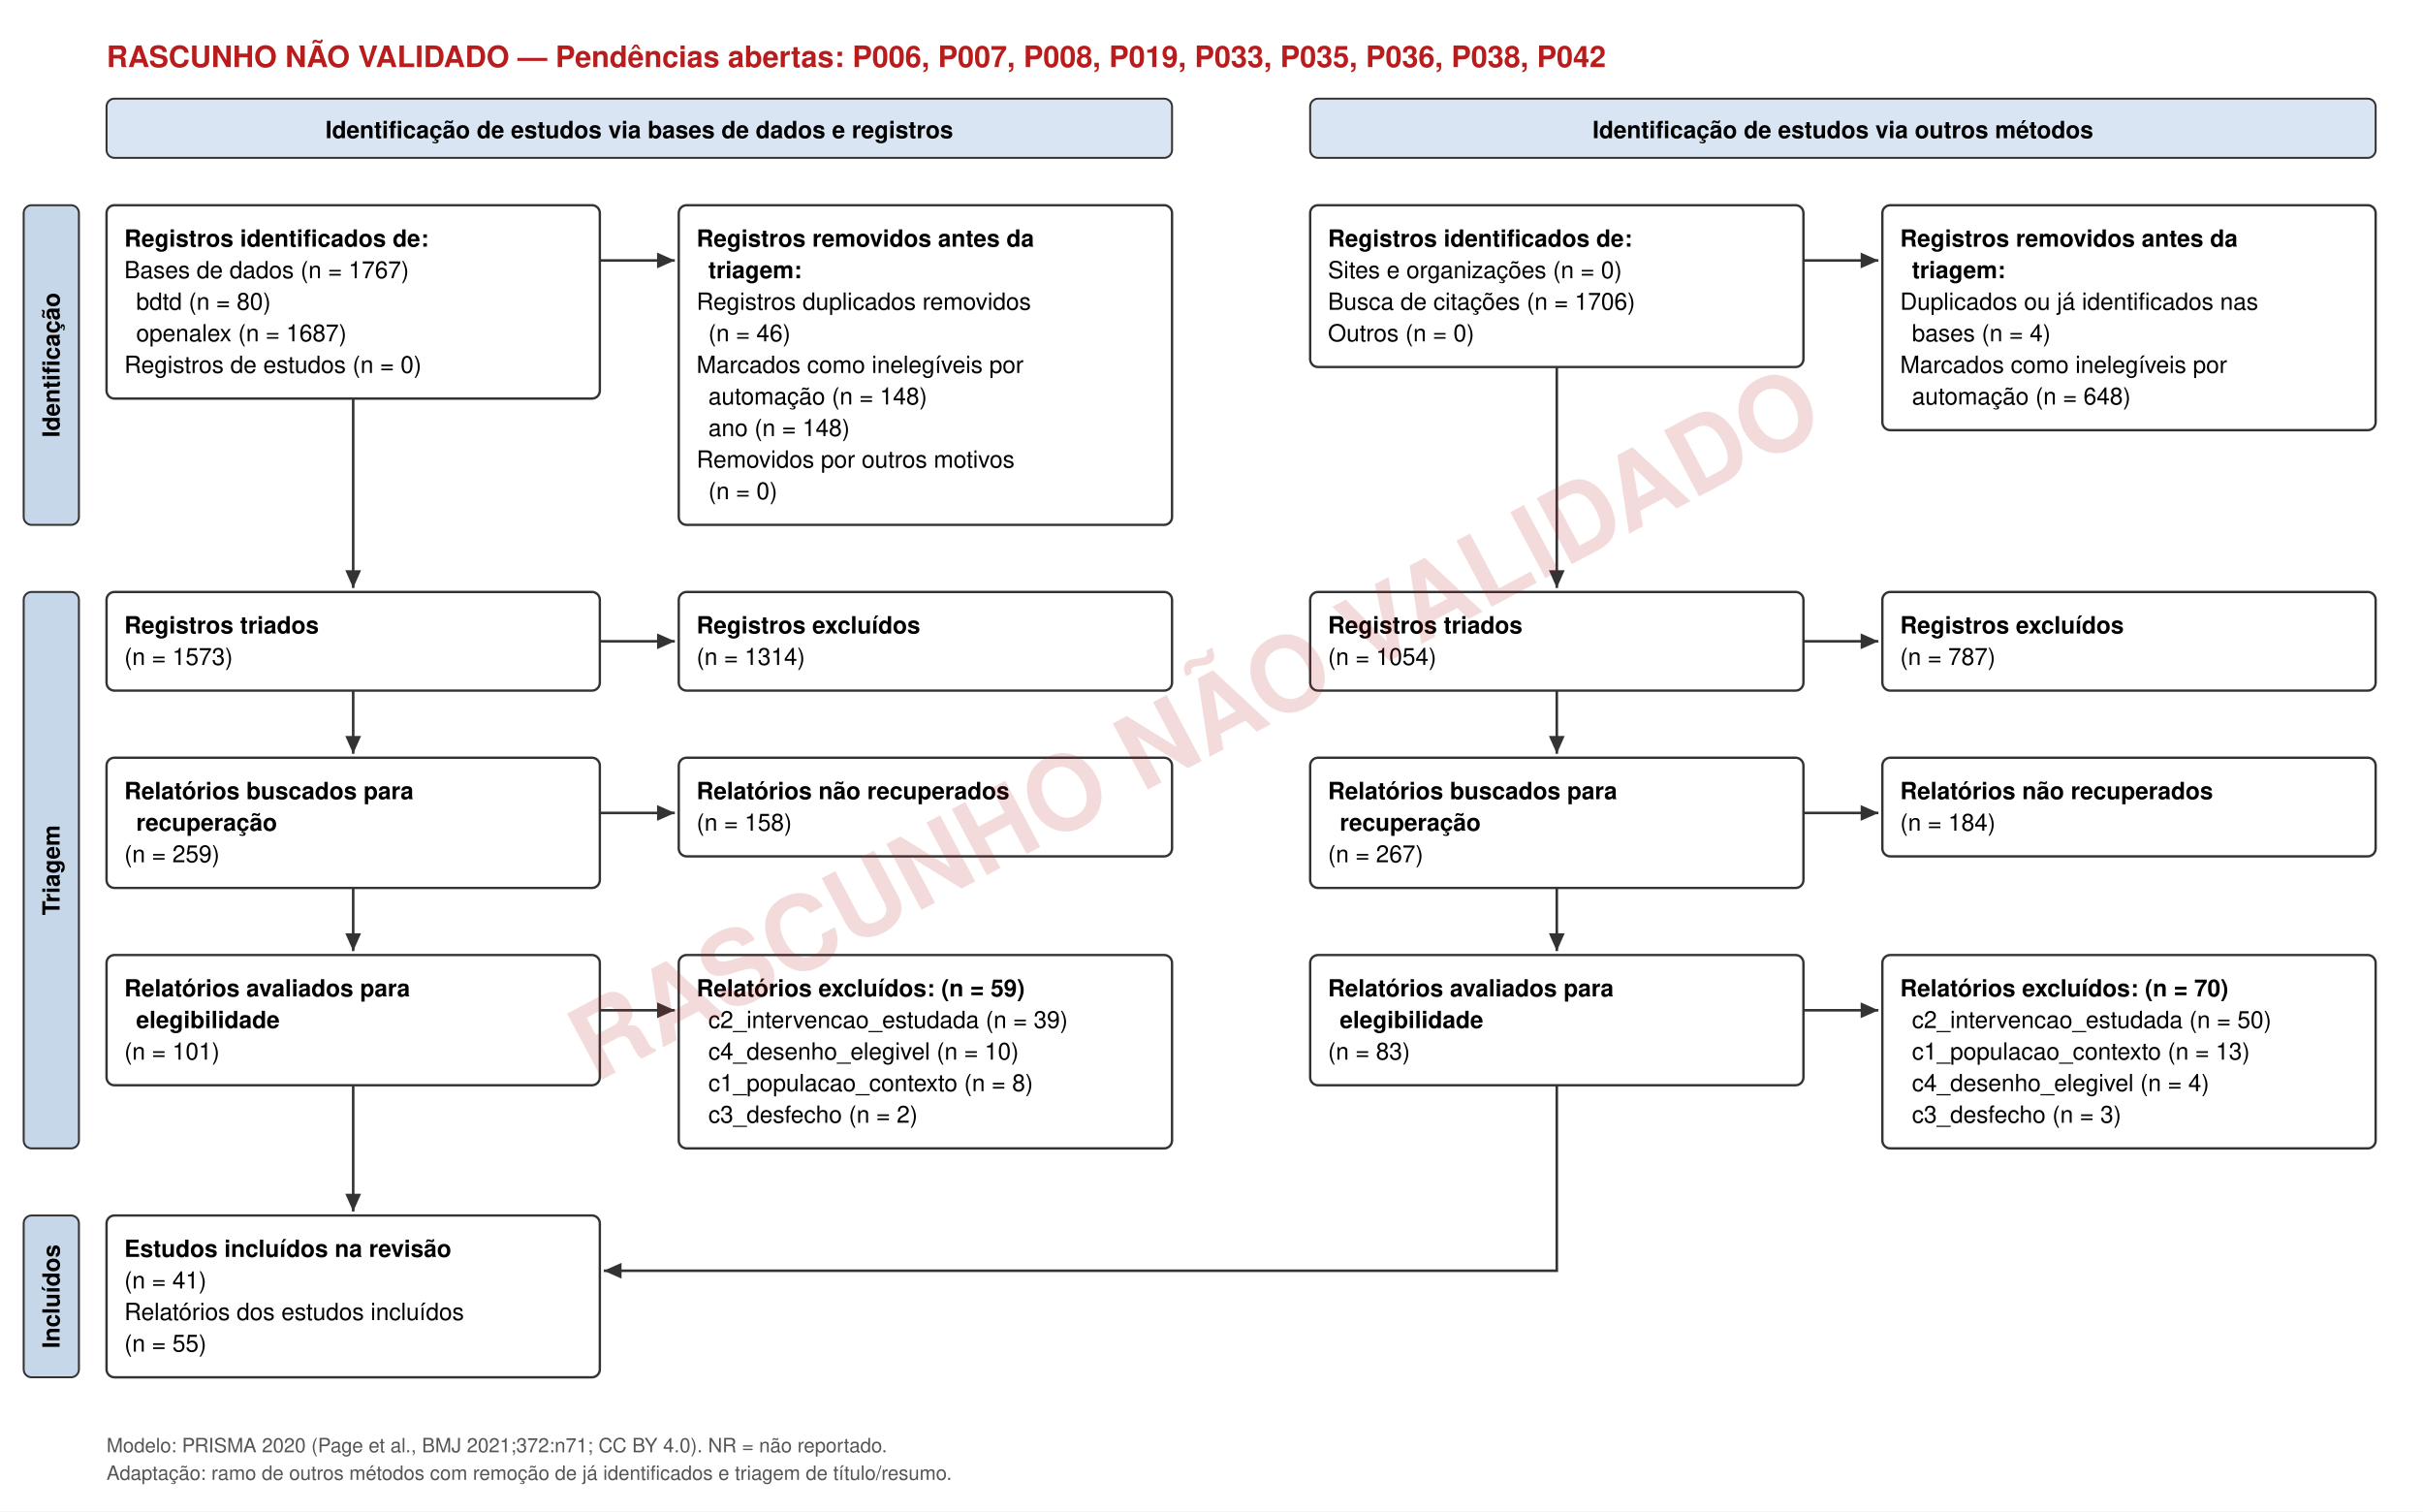
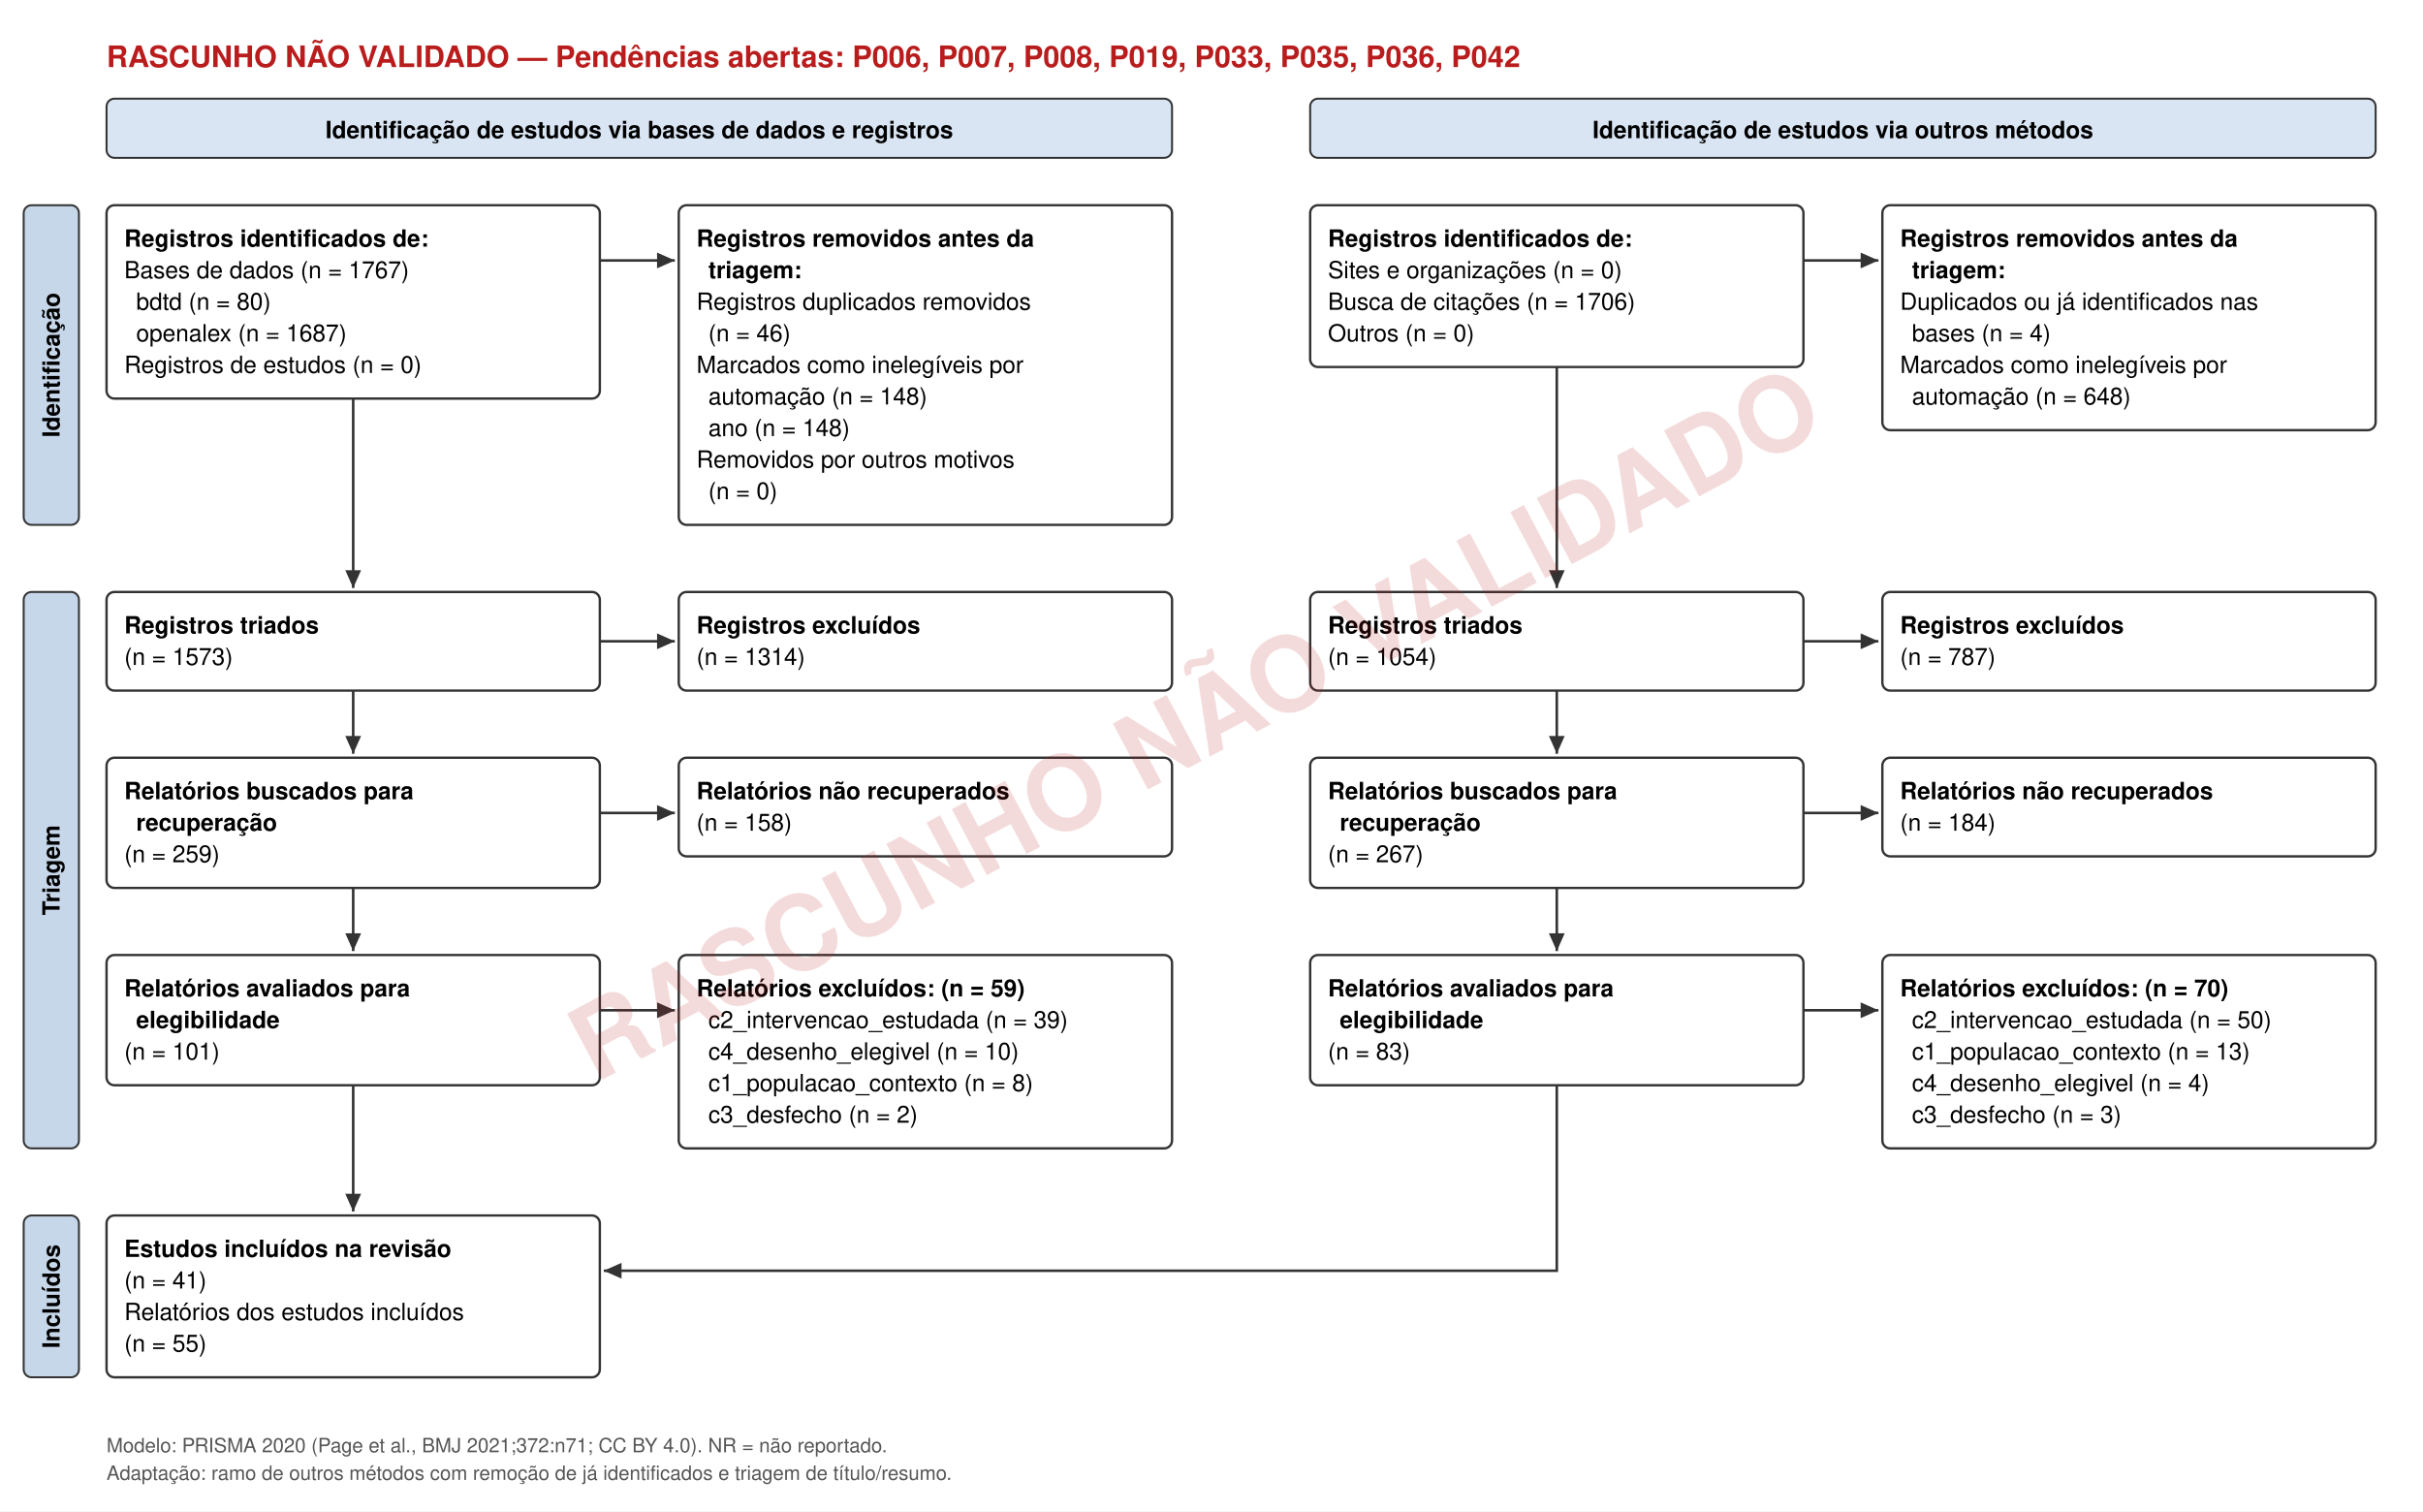
<svg xmlns="http://www.w3.org/2000/svg" width="1228" height="766" viewBox="0 0 1228 766" font-family="Helvetica, Arial, sans-serif" font-size="12">
  <rect x="0" y="0" width="1228" height="766" fill="#ffffff" />
-   <text x="54" y="34" font-size="15" font-weight="bold" fill="#b91c1c">RASCUNHO NÃO VALIDADO — Pendências abertas: P006, P007, P008, P019, P033, P035, P036, P038, P042</text>
+   <text x="54" y="34" font-size="15" font-weight="bold" fill="#b91c1c">RASCUNHO NÃO VALIDADO — Pendências abertas: P006, P007, P008, P019, P033, P035, P036, P042</text>
  <rect x="54" y="50" width="540" height="30" rx="4" fill="#d9e5f2" stroke="#333" />
  <text x="324.0" y="70" text-anchor="middle" font-weight="bold">Identificação de estudos via bases de dados e registros</text>
  <rect x="664" y="50" width="540" height="30" rx="4" fill="#d9e5f2" stroke="#333" />
  <text x="934.0" y="70" text-anchor="middle" font-weight="bold">Identificação de estudos via outros métodos</text>
  <rect x="12" y="104" width="28" height="162" rx="4" fill="#c7d7ea" stroke="#333" />
  <text x="26" y="185.0" text-anchor="middle" font-weight="bold" transform="rotate(-90 26 185.0)" dominant-baseline="middle">Identificação</text>
  <rect x="12" y="300" width="28" height="282" rx="4" fill="#c7d7ea" stroke="#333" />
  <text x="26" y="441.0" text-anchor="middle" font-weight="bold" transform="rotate(-90 26 441.0)" dominant-baseline="middle">Triagem</text>
  <rect x="12" y="616" width="28" height="82" rx="4" fill="#c7d7ea" stroke="#333" />
  <text x="26" y="657.0" text-anchor="middle" font-weight="bold" transform="rotate(-90 26 657.0)" dominant-baseline="middle">Incluídos</text>
  <rect x="54" y="104" width="250" height="98" rx="4" fill="#ffffff" stroke="#333" stroke-width="1.2" />
  <text x="63" y="125" font-weight="bold">Registros identificados de:</text>
  <text x="63" y="141">Bases de dados (n = 1767)</text>
  <text x="69" y="157">bdtd (n = 80)</text>
  <text x="69" y="173">openalex (n = 1687)</text>
  <text x="63" y="189">Registros de estudos (n = 0)</text>
  <rect x="344" y="104" width="250" height="162" rx="4" fill="#ffffff" stroke="#333" stroke-width="1.2" />
  <text x="353" y="125" font-weight="bold">Registros removidos antes da</text>
  <text x="359" y="141" font-weight="bold">triagem:</text>
  <text x="353" y="157">Registros duplicados removidos</text>
  <text x="359" y="173">(n = 46)</text>
  <text x="353" y="189">Marcados como inelegíveis por</text>
  <text x="359" y="205">automação (n = 148)</text>
  <text x="359" y="221">ano (n = 148)</text>
  <text x="353" y="237">Removidos por outros motivos</text>
  <text x="359" y="253">(n = 0)</text>
  <rect x="664" y="104" width="250" height="82" rx="4" fill="#ffffff" stroke="#333" stroke-width="1.2" />
  <text x="673" y="125" font-weight="bold">Registros identificados de:</text>
  <text x="673" y="141">Sites e organizações (n = 0)</text>
  <text x="673" y="157">Busca de citações (n = 1706)</text>
  <text x="673" y="173">Outros (n = 0)</text>
  <rect x="954" y="104" width="250" height="114" rx="4" fill="#ffffff" stroke="#333" stroke-width="1.2" />
  <text x="963" y="125" font-weight="bold">Registros removidos antes da</text>
  <text x="969" y="141" font-weight="bold">triagem:</text>
  <text x="963" y="157">Duplicados ou já identificados nas</text>
  <text x="969" y="173">bases (n = 4)</text>
  <text x="963" y="189">Marcados como inelegíveis por</text>
  <text x="969" y="205">automação (n = 648)</text>
  <rect x="54" y="300" width="250" height="50" rx="4" fill="#ffffff" stroke="#333" stroke-width="1.2" />
  <text x="63" y="321" font-weight="bold">Registros triados</text>
  <text x="63" y="337">(n = 1573)</text>
  <rect x="344" y="300" width="250" height="50" rx="4" fill="#ffffff" stroke="#333" stroke-width="1.2" />
  <text x="353" y="321" font-weight="bold">Registros excluídos</text>
  <text x="353" y="337">(n = 1314)</text>
  <rect x="664" y="300" width="250" height="50" rx="4" fill="#ffffff" stroke="#333" stroke-width="1.2" />
  <text x="673" y="321" font-weight="bold">Registros triados</text>
  <text x="673" y="337">(n = 1054)</text>
  <rect x="954" y="300" width="250" height="50" rx="4" fill="#ffffff" stroke="#333" stroke-width="1.2" />
  <text x="963" y="321" font-weight="bold">Registros excluídos</text>
  <text x="963" y="337">(n = 787)</text>
  <rect x="54" y="384" width="250" height="66" rx="4" fill="#ffffff" stroke="#333" stroke-width="1.2" />
  <text x="63" y="405" font-weight="bold">Relatórios buscados para</text>
  <text x="69" y="421" font-weight="bold">recuperação</text>
  <text x="63" y="437">(n = 259)</text>
  <rect x="344" y="384" width="250" height="50" rx="4" fill="#ffffff" stroke="#333" stroke-width="1.2" />
  <text x="353" y="405" font-weight="bold">Relatórios não recuperados</text>
  <text x="353" y="421">(n = 158)</text>
  <rect x="664" y="384" width="250" height="66" rx="4" fill="#ffffff" stroke="#333" stroke-width="1.2" />
  <text x="673" y="405" font-weight="bold">Relatórios buscados para</text>
  <text x="679" y="421" font-weight="bold">recuperação</text>
  <text x="673" y="437">(n = 267)</text>
  <rect x="954" y="384" width="250" height="50" rx="4" fill="#ffffff" stroke="#333" stroke-width="1.2" />
  <text x="963" y="405" font-weight="bold">Relatórios não recuperados</text>
  <text x="963" y="421">(n = 184)</text>
  <rect x="54" y="484" width="250" height="66" rx="4" fill="#ffffff" stroke="#333" stroke-width="1.2" />
  <text x="63" y="505" font-weight="bold">Relatórios avaliados para</text>
  <text x="69" y="521" font-weight="bold">elegibilidade</text>
  <text x="63" y="537">(n = 101)</text>
  <rect x="344" y="484" width="250" height="98" rx="4" fill="#ffffff" stroke="#333" stroke-width="1.2" />
  <text x="353" y="505" font-weight="bold">Relatórios excluídos: (n = 59)</text>
  <text x="359" y="521">c2_intervencao_estudada (n = 39)</text>
  <text x="359" y="537">c4_desenho_elegivel (n = 10)</text>
  <text x="359" y="553">c1_populacao_contexto (n = 8)</text>
  <text x="359" y="569">c3_desfecho (n = 2)</text>
  <rect x="664" y="484" width="250" height="66" rx="4" fill="#ffffff" stroke="#333" stroke-width="1.2" />
  <text x="673" y="505" font-weight="bold">Relatórios avaliados para</text>
  <text x="679" y="521" font-weight="bold">elegibilidade</text>
  <text x="673" y="537">(n = 83)</text>
  <rect x="954" y="484" width="250" height="98" rx="4" fill="#ffffff" stroke="#333" stroke-width="1.2" />
  <text x="963" y="505" font-weight="bold">Relatórios excluídos: (n = 70)</text>
  <text x="969" y="521">c2_intervencao_estudada (n = 50)</text>
  <text x="969" y="537">c1_populacao_contexto (n = 13)</text>
  <text x="969" y="553">c4_desenho_elegivel (n = 4)</text>
  <text x="969" y="569">c3_desfecho (n = 3)</text>
  <rect x="54" y="616" width="250" height="82" rx="4" fill="#ffffff" stroke="#333" stroke-width="1.2" />
  <text x="63" y="637" font-weight="bold">Estudos incluídos na revisão</text>
  <text x="63" y="653">(n = 41)</text>
  <text x="63" y="669">Relatórios dos estudos incluídos</text>
  <text x="63" y="685">(n = 55)</text>
  <line x1="179.0" y1="202" x2="179.0" y2="298" stroke="#333" stroke-width="1.3" />
  <path d="M179.0,298.0 L175.0,289.0 L183.0,289.0 z" fill="#333" />
  <line x1="179.0" y1="350" x2="179.0" y2="382" stroke="#333" stroke-width="1.3" />
  <path d="M179.0,382.0 L175.0,373.0 L183.0,373.0 z" fill="#333" />
  <line x1="179.0" y1="450" x2="179.0" y2="482" stroke="#333" stroke-width="1.3" />
  <path d="M179.0,482.0 L175.0,473.0 L183.0,473.0 z" fill="#333" />
  <line x1="179.0" y1="550" x2="179.0" y2="614" stroke="#333" stroke-width="1.3" />
  <path d="M179.0,614.0 L175.0,605.0 L183.0,605.0 z" fill="#333" />
  <line x1="304" y1="132" x2="342" y2="132" stroke="#333" stroke-width="1.3" />
  <path d="M342.0,132.0 L333.0,136.0 L333.0,128.0 z" fill="#333" />
  <line x1="304" y1="325.0" x2="342" y2="325.0" stroke="#333" stroke-width="1.3" />
  <path d="M342.0,325.0 L333.0,329.0 L333.0,321.0 z" fill="#333" />
  <line x1="304" y1="412" x2="342" y2="412" stroke="#333" stroke-width="1.3" />
  <path d="M342.0,412.0 L333.0,416.0 L333.0,408.0 z" fill="#333" />
  <line x1="304" y1="512" x2="342" y2="512" stroke="#333" stroke-width="1.3" />
  <path d="M342.0,512.0 L333.0,516.0 L333.0,508.0 z" fill="#333" />
  <line x1="914" y1="132" x2="952" y2="132" stroke="#333" stroke-width="1.3" />
  <path d="M952.0,132.0 L943.0,136.0 L943.0,128.0 z" fill="#333" />
  <line x1="789.0" y1="186" x2="789.0" y2="298" stroke="#333" stroke-width="1.3" />
  <path d="M789.0,298.0 L785.0,289.0 L793.0,289.0 z" fill="#333" />
  <line x1="789.0" y1="350" x2="789.0" y2="382" stroke="#333" stroke-width="1.3" />
  <path d="M789.0,382.0 L785.0,373.0 L793.0,373.0 z" fill="#333" />
  <line x1="914" y1="325.0" x2="952" y2="325.0" stroke="#333" stroke-width="1.3" />
  <path d="M952.0,325.0 L943.0,329.0 L943.0,321.0 z" fill="#333" />
  <line x1="789.0" y1="450" x2="789.0" y2="482" stroke="#333" stroke-width="1.3" />
  <path d="M789.0,482.0 L785.0,473.0 L793.0,473.0 z" fill="#333" />
  <line x1="914" y1="412" x2="952" y2="412" stroke="#333" stroke-width="1.3" />
  <path d="M952.0,412.0 L943.0,416.0 L943.0,408.0 z" fill="#333" />
  <line x1="914" y1="512" x2="952" y2="512" stroke="#333" stroke-width="1.3" />
  <path d="M952.0,512.0 L943.0,516.0 L943.0,508.0 z" fill="#333" />
  <polyline points="789.0,550 789.0,644 306,644" fill="none" stroke="#333" stroke-width="1.3" />
  <path d="M306.0,644.0 L315.0,640.0 L315.0,648.0 z" fill="#333" />
  <text x="54" y="736" font-size="10" fill="#555">Modelo: PRISMA 2020 (Page et al., BMJ 2021;372:n71; CC BY 4.0). NR = não reportado.</text>
  <text x="54" y="750" font-size="10" fill="#555">Adaptação: ramo de outros métodos com remoção de já identificados e triagem de título/resumo.</text>
  <g opacity="0.16">
    <text x="614.0" y="383.0" text-anchor="middle" font-size="52" font-weight="bold" fill="#b91c1c" transform="rotate(-28 614.0 383.0)">RASCUNHO NÃO VALIDADO</text>
  </g>
</svg>
